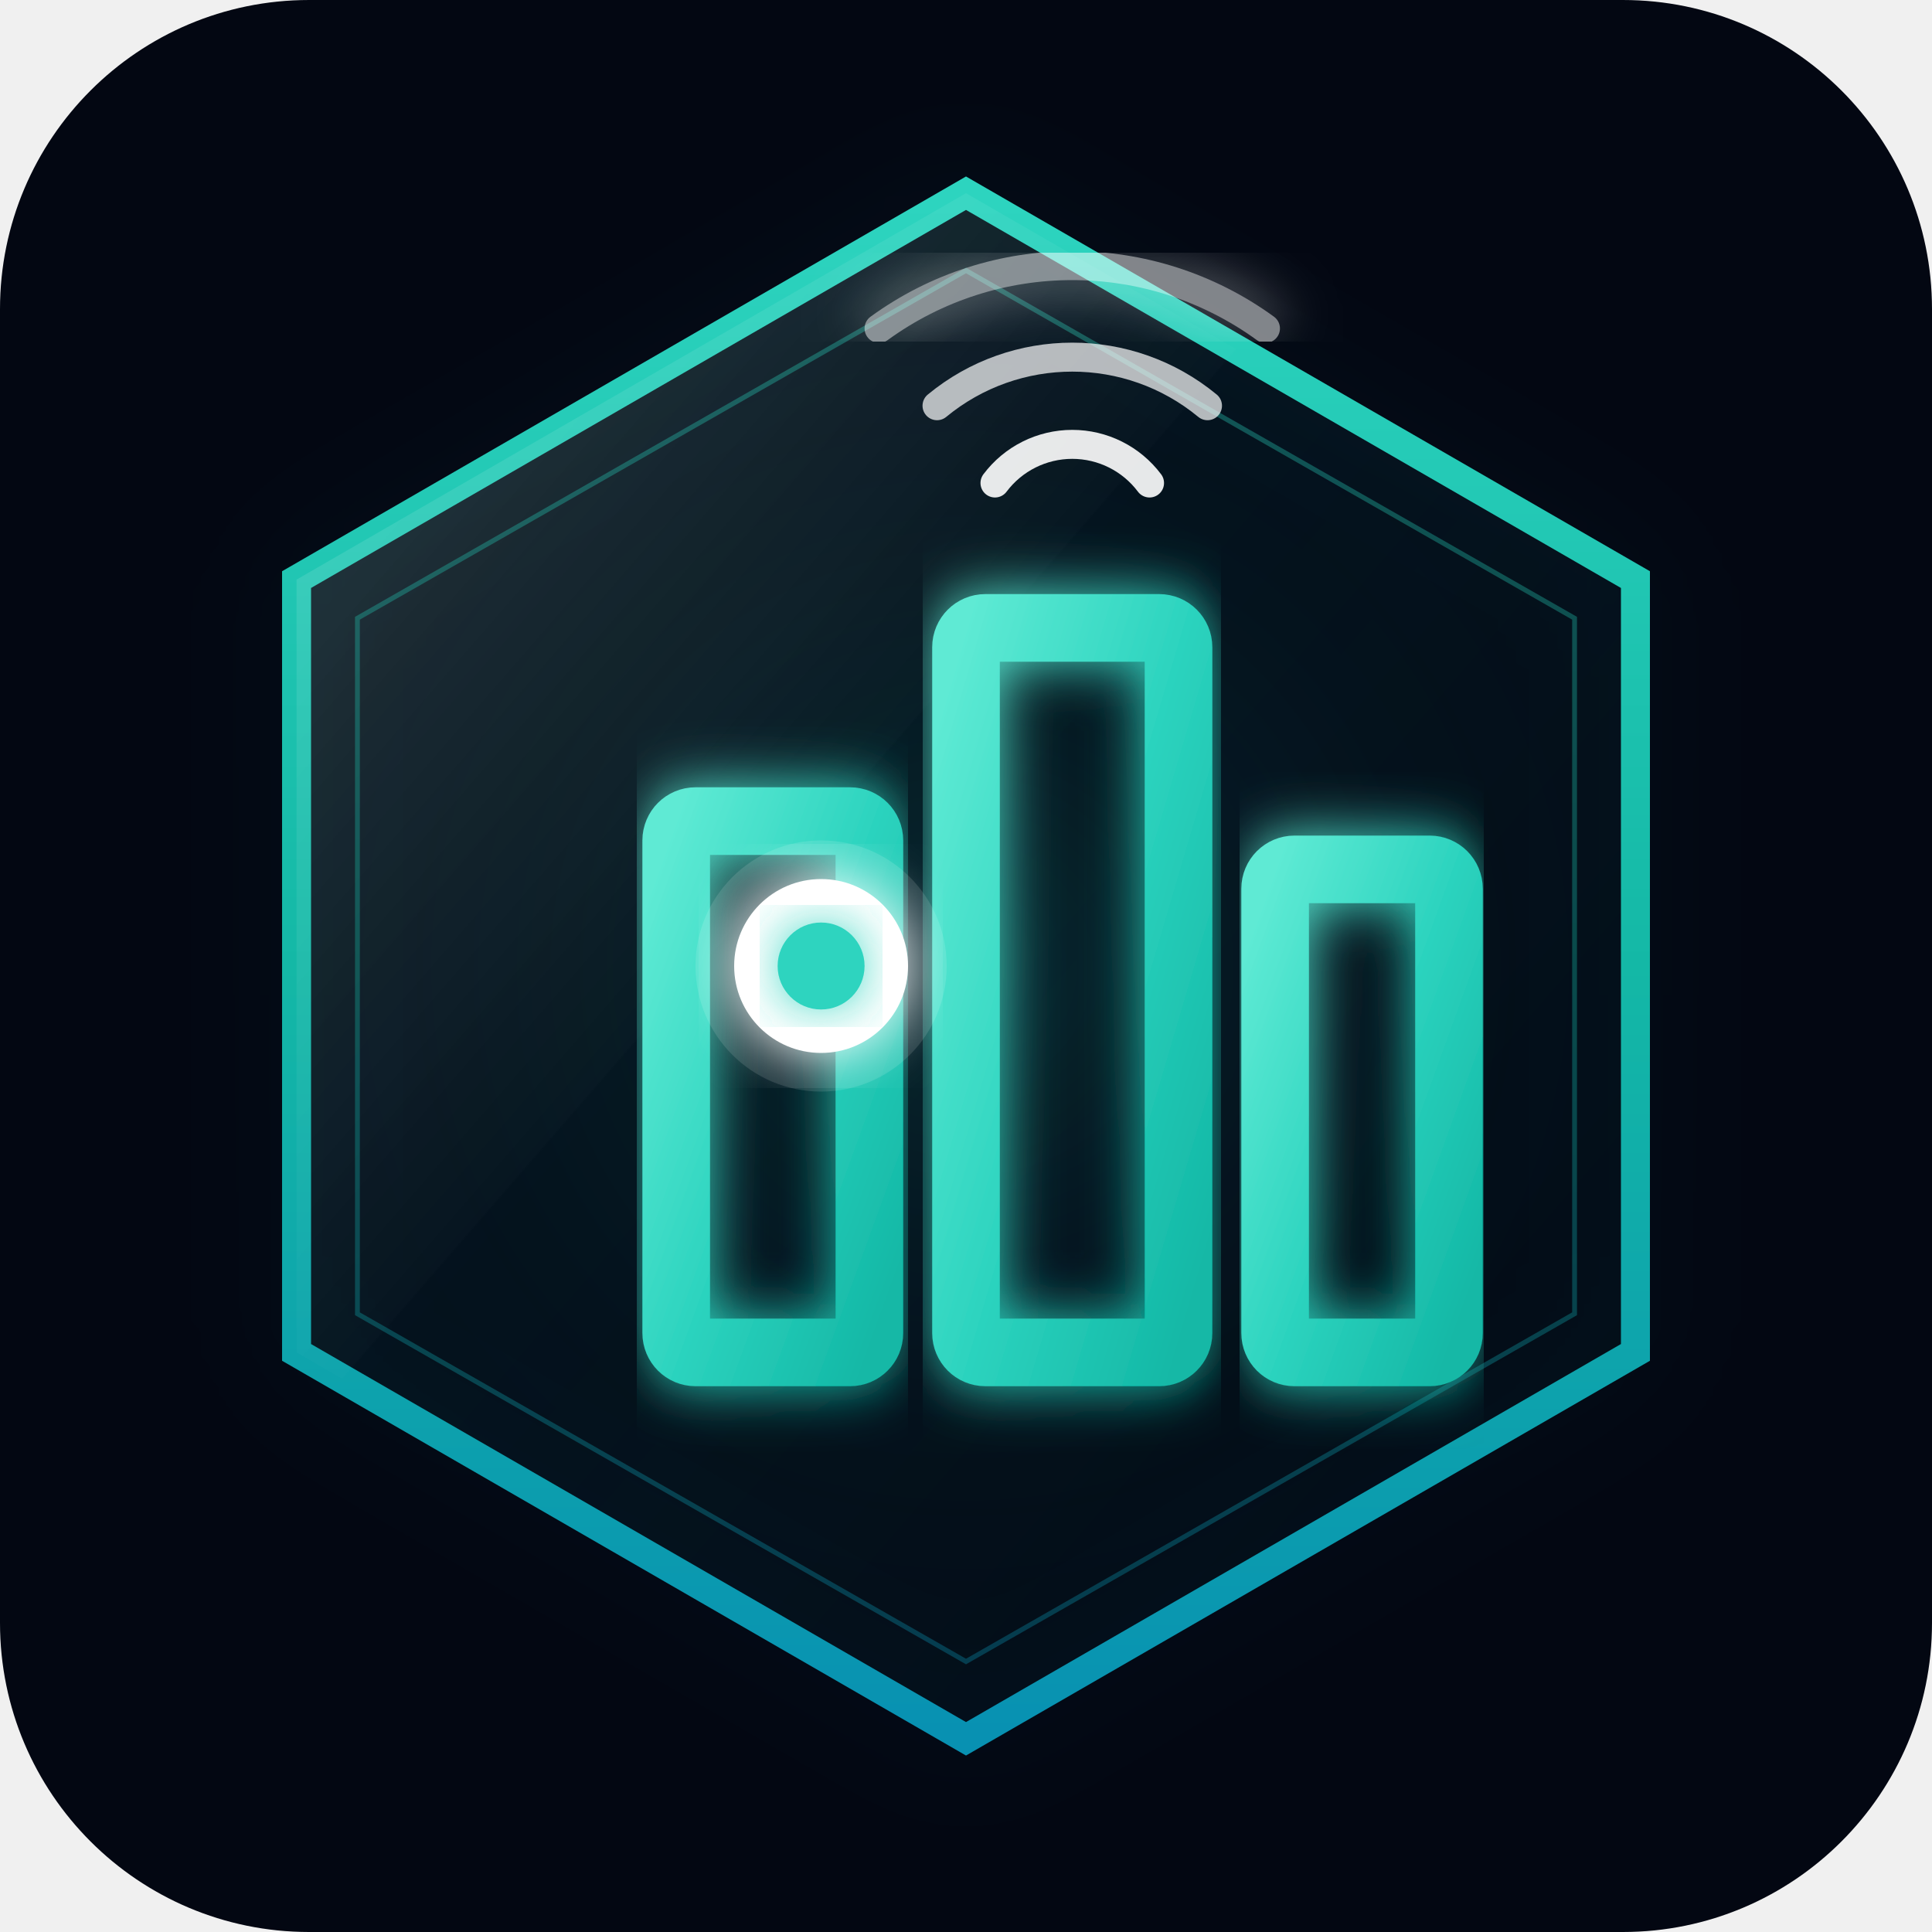
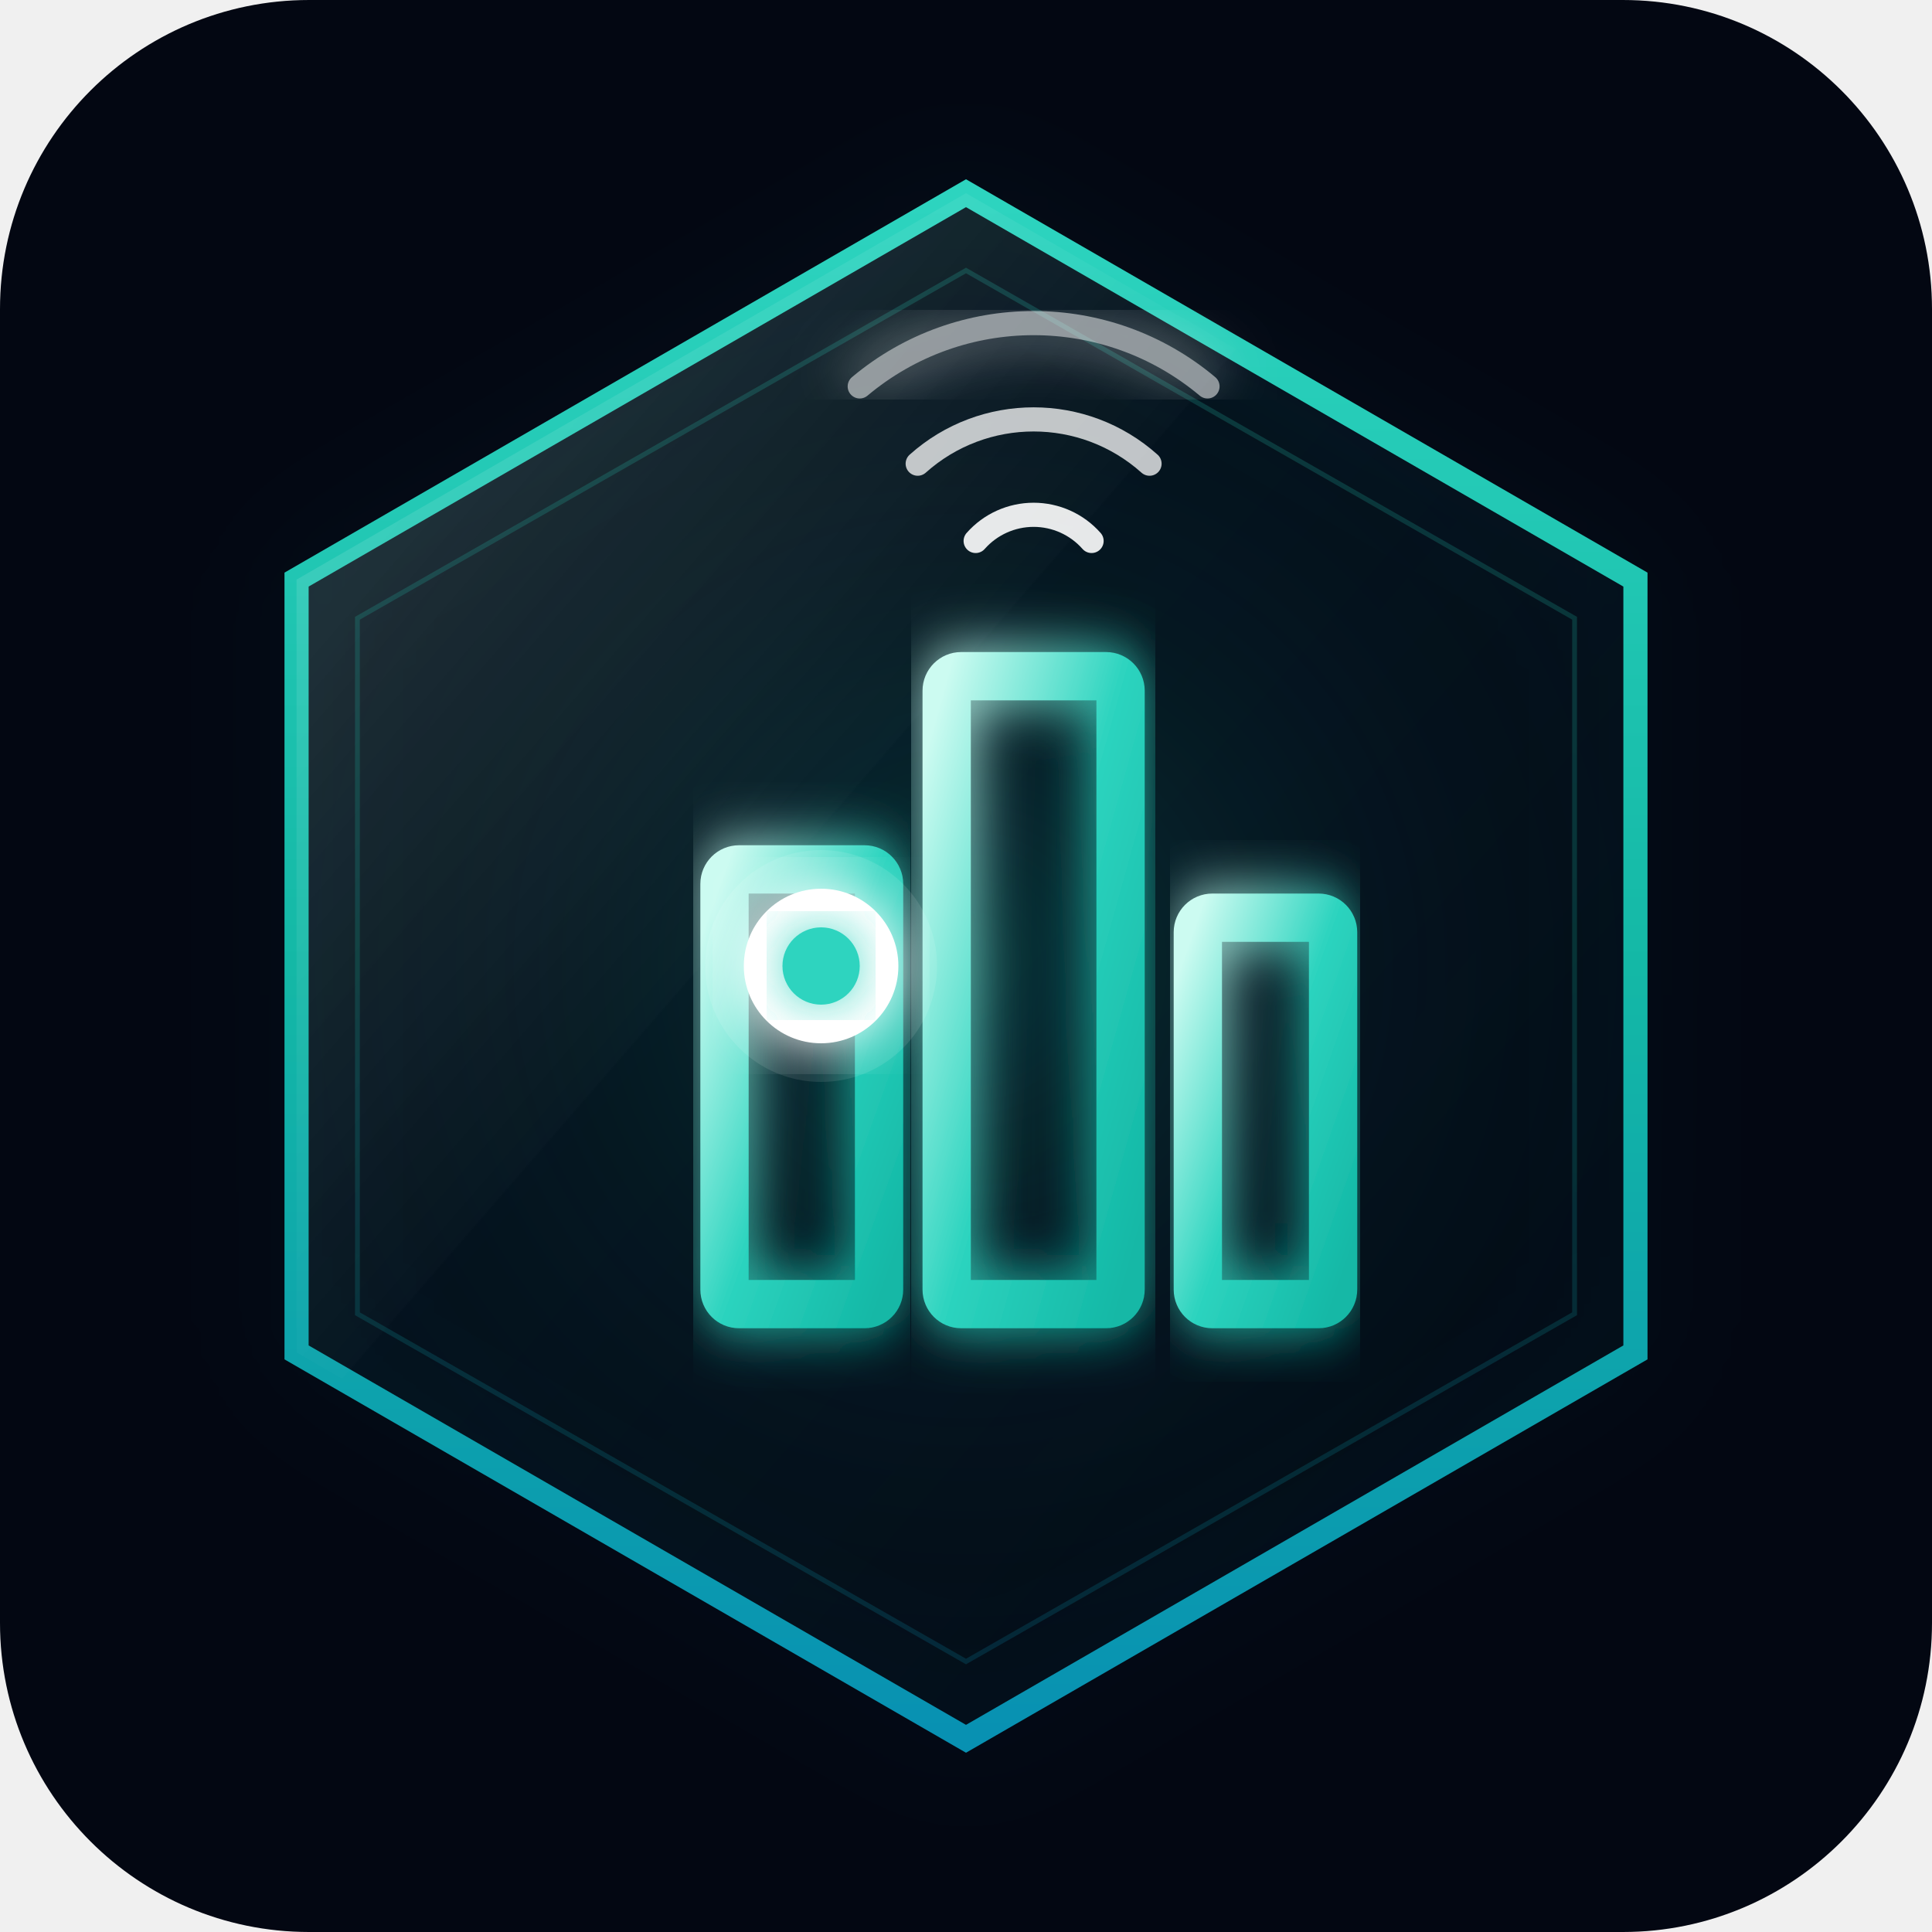
<svg xmlns="http://www.w3.org/2000/svg" viewBox="0 0 200 200">
  <defs>
    <filter id="glow" x="-40%" y="-40%" width="180%" height="180%">
      <feGaussianBlur stdDeviation="6" result="blur" />
      <feMerge>
        <feMergeNode in="blur" />
        <feMergeNode in="SourceGraphic" />
      </feMerge>
    </filter>
    <filter id="softGlow" x="-20%" y="-20%" width="140%" height="140%">
      <feGaussianBlur stdDeviation="3" result="blur" />
      <feMerge>
        <feMergeNode in="blur" />
        <feMergeNode in="SourceGraphic" />
      </feMerge>
    </filter>
    <linearGradient id="hexGrad" x1="0%" y1="0%" x2="0%" y2="100%">
      <stop offset="0%" stop-color="#2dd4bf" />
      <stop offset="50%" stop-color="#14b8a6" />
      <stop offset="100%" stop-color="#0891b2" />
    </linearGradient>
    <linearGradient id="hexFill" x1="0%" y1="0%" x2="100%" y2="100%">
      <stop offset="0%" stop-color="#14b8a6" stop-opacity="0.1" />
      <stop offset="100%" stop-color="#0891b2" stop-opacity="0.02" />
    </linearGradient>
    <linearGradient id="iconGrad" x1="0%" y1="0%" x2="100%" y2="100%">
-       <stop offset="0%" stop-color="#5eead4" />
+       <stop offset="0%" stop-color="#ccfbf1" />
      <stop offset="50%" stop-color="#2dd4bf" />
      <stop offset="100%" stop-color="#14b8a6" />
    </linearGradient>
    <radialGradient id="centerGlow" cx="50%" cy="50%" r="50%">
-       <stop offset="0%" stop-color="#14b8a6" stop-opacity="0.15" />
+       <stop offset="0%" stop-color="#14b8a6" stop-opacity="0.2" />
      <stop offset="100%" stop-color="#030712" stop-opacity="0" />
    </radialGradient>
    <linearGradient id="glassGrad" x1="0%" y1="0%" x2="100%" y2="100%">
      <stop offset="0%" stop-color="#ffffff" stop-opacity="0.15" />
      <stop offset="40%" stop-color="#ffffff" stop-opacity="0.01" />
      <stop offset="40.1%" stop-color="#ffffff" stop-opacity="0" />
      <stop offset="100%" stop-color="#ffffff" stop-opacity="0" />
    </linearGradient>
  </defs>
  <rect width="100%" height="100%" fill="#030712" rx="32" />
-   <circle cx="100" cy="100" r="70" fill="url(#centerGlow)" />
+   <circle cx="100" cy="100" r="75" fill="url(#centerGlow)" />
  <polygon points="100,20 169.3,60 169.3,140 100,180 30.7,140 30.7,60" fill="none" stroke="url(#hexGrad)" stroke-width="0.8" opacity="0.3" filter="url(#glow)" />
-   <polygon points="100,20 169.3,60 169.3,140 100,180 30.7,140 30.7,60" fill="url(#hexFill)" stroke="url(#hexGrad)" stroke-width="3" />
+   <polygon points="100,20 169.3,60 169.3,140 100,180 30.7,140 30.7,60" fill="url(#hexFill)" stroke="url(#hexGrad)" stroke-width="2.5" />
  <polygon points="100,20 169.3,60 169.3,140 100,180 30.7,140 30.7,60" fill="url(#glassGrad)" />
-   <polygon points="100,28 163,64 163,136 100,172 37,136 37,64" fill="none" stroke="url(#hexGrad)" stroke-width="0.5" opacity="0.35" />
-   <rect x="70" y="85" width="20" height="55" rx="2" fill="none" stroke="url(#iconGrad)" stroke-width="7" stroke-linecap="round" filter="url(#softGlow)" />
-   <rect x="100" y="65" width="22" height="75" rx="2" fill="none" stroke="url(#iconGrad)" stroke-width="7" stroke-linecap="round" filter="url(#softGlow)" />
-   <rect x="132" y="90" width="18" height="50" rx="2" fill="none" stroke="url(#iconGrad)" stroke-width="7" stroke-linecap="round" filter="url(#softGlow)" />
-   <path d="M 103,50 A 10,10 0 0 1 119,50" fill="none" stroke="#FFFFFF" stroke-width="3" stroke-linecap="round" opacity="0.9" />
-   <path d="M 97,42 A 22,22 0 0 1 125,42" fill="none" stroke="#FFFFFF" stroke-width="3" stroke-linecap="round" opacity="0.7" />
-   <path d="M 91,34 A 34,34 0 0 1 131,34" fill="none" stroke="#FFFFFF" stroke-width="3" stroke-linecap="round" opacity="0.5" filter="url(#softGlow)" />
-   <circle cx="85" cy="100" r="13" fill="#FFFFFF" opacity="0.12" />
-   <circle cx="85" cy="100" r="9" fill="#FFFFFF" filter="url(#softGlow)" />
-   <circle cx="85" cy="100" r="4.5" fill="#2dd4bf" filter="url(#softGlow)" />
+   <polygon points="100,28 163,64 163,136 100,172 37,136 37,64" fill="none" stroke="url(#hexGrad)" stroke-width="0.5" opacity="0.2" />
+   <g transform="translate(10, 10)">
+     <rect x="65" y="80" width="16" height="45" rx="1.5" fill="none" stroke="url(#iconGrad)" stroke-width="5" stroke-linecap="round" filter="url(#softGlow)" />
+     <rect x="88" y="60" width="18" height="65" rx="1.5" fill="none" stroke="url(#iconGrad)" stroke-width="5" stroke-linecap="round" filter="url(#softGlow)" />
+     <rect x="114" y="85" width="14" height="40" rx="1.5" fill="none" stroke="url(#iconGrad)" stroke-width="5" stroke-linecap="round" filter="url(#softGlow)" />
+     <path d="M 91,46 A 8,8 0 0 1 103,46" fill="none" stroke="#FFFFFF" stroke-width="2.5" stroke-linecap="round" opacity="0.9" />
+     <path d="M 85,38 A 18,18 0 0 1 109,38" fill="none" stroke="#FFFFFF" stroke-width="2.5" stroke-linecap="round" opacity="0.75" />
+     <path d="M 79,30 A 28,28 0 0 1 115,30" fill="none" stroke="#FFFFFF" stroke-width="2.5" stroke-linecap="round" opacity="0.55" filter="url(#softGlow)" />
+   </g>
+   <circle cx="85" cy="100" r="12" fill="#FFFFFF" opacity="0.1" />
+   <circle cx="85" cy="100" r="8" fill="#FFFFFF" filter="url(#softGlow)" />
+   <circle cx="85" cy="100" r="4" fill="#2dd4bf" filter="url(#softGlow)" />
</svg>
